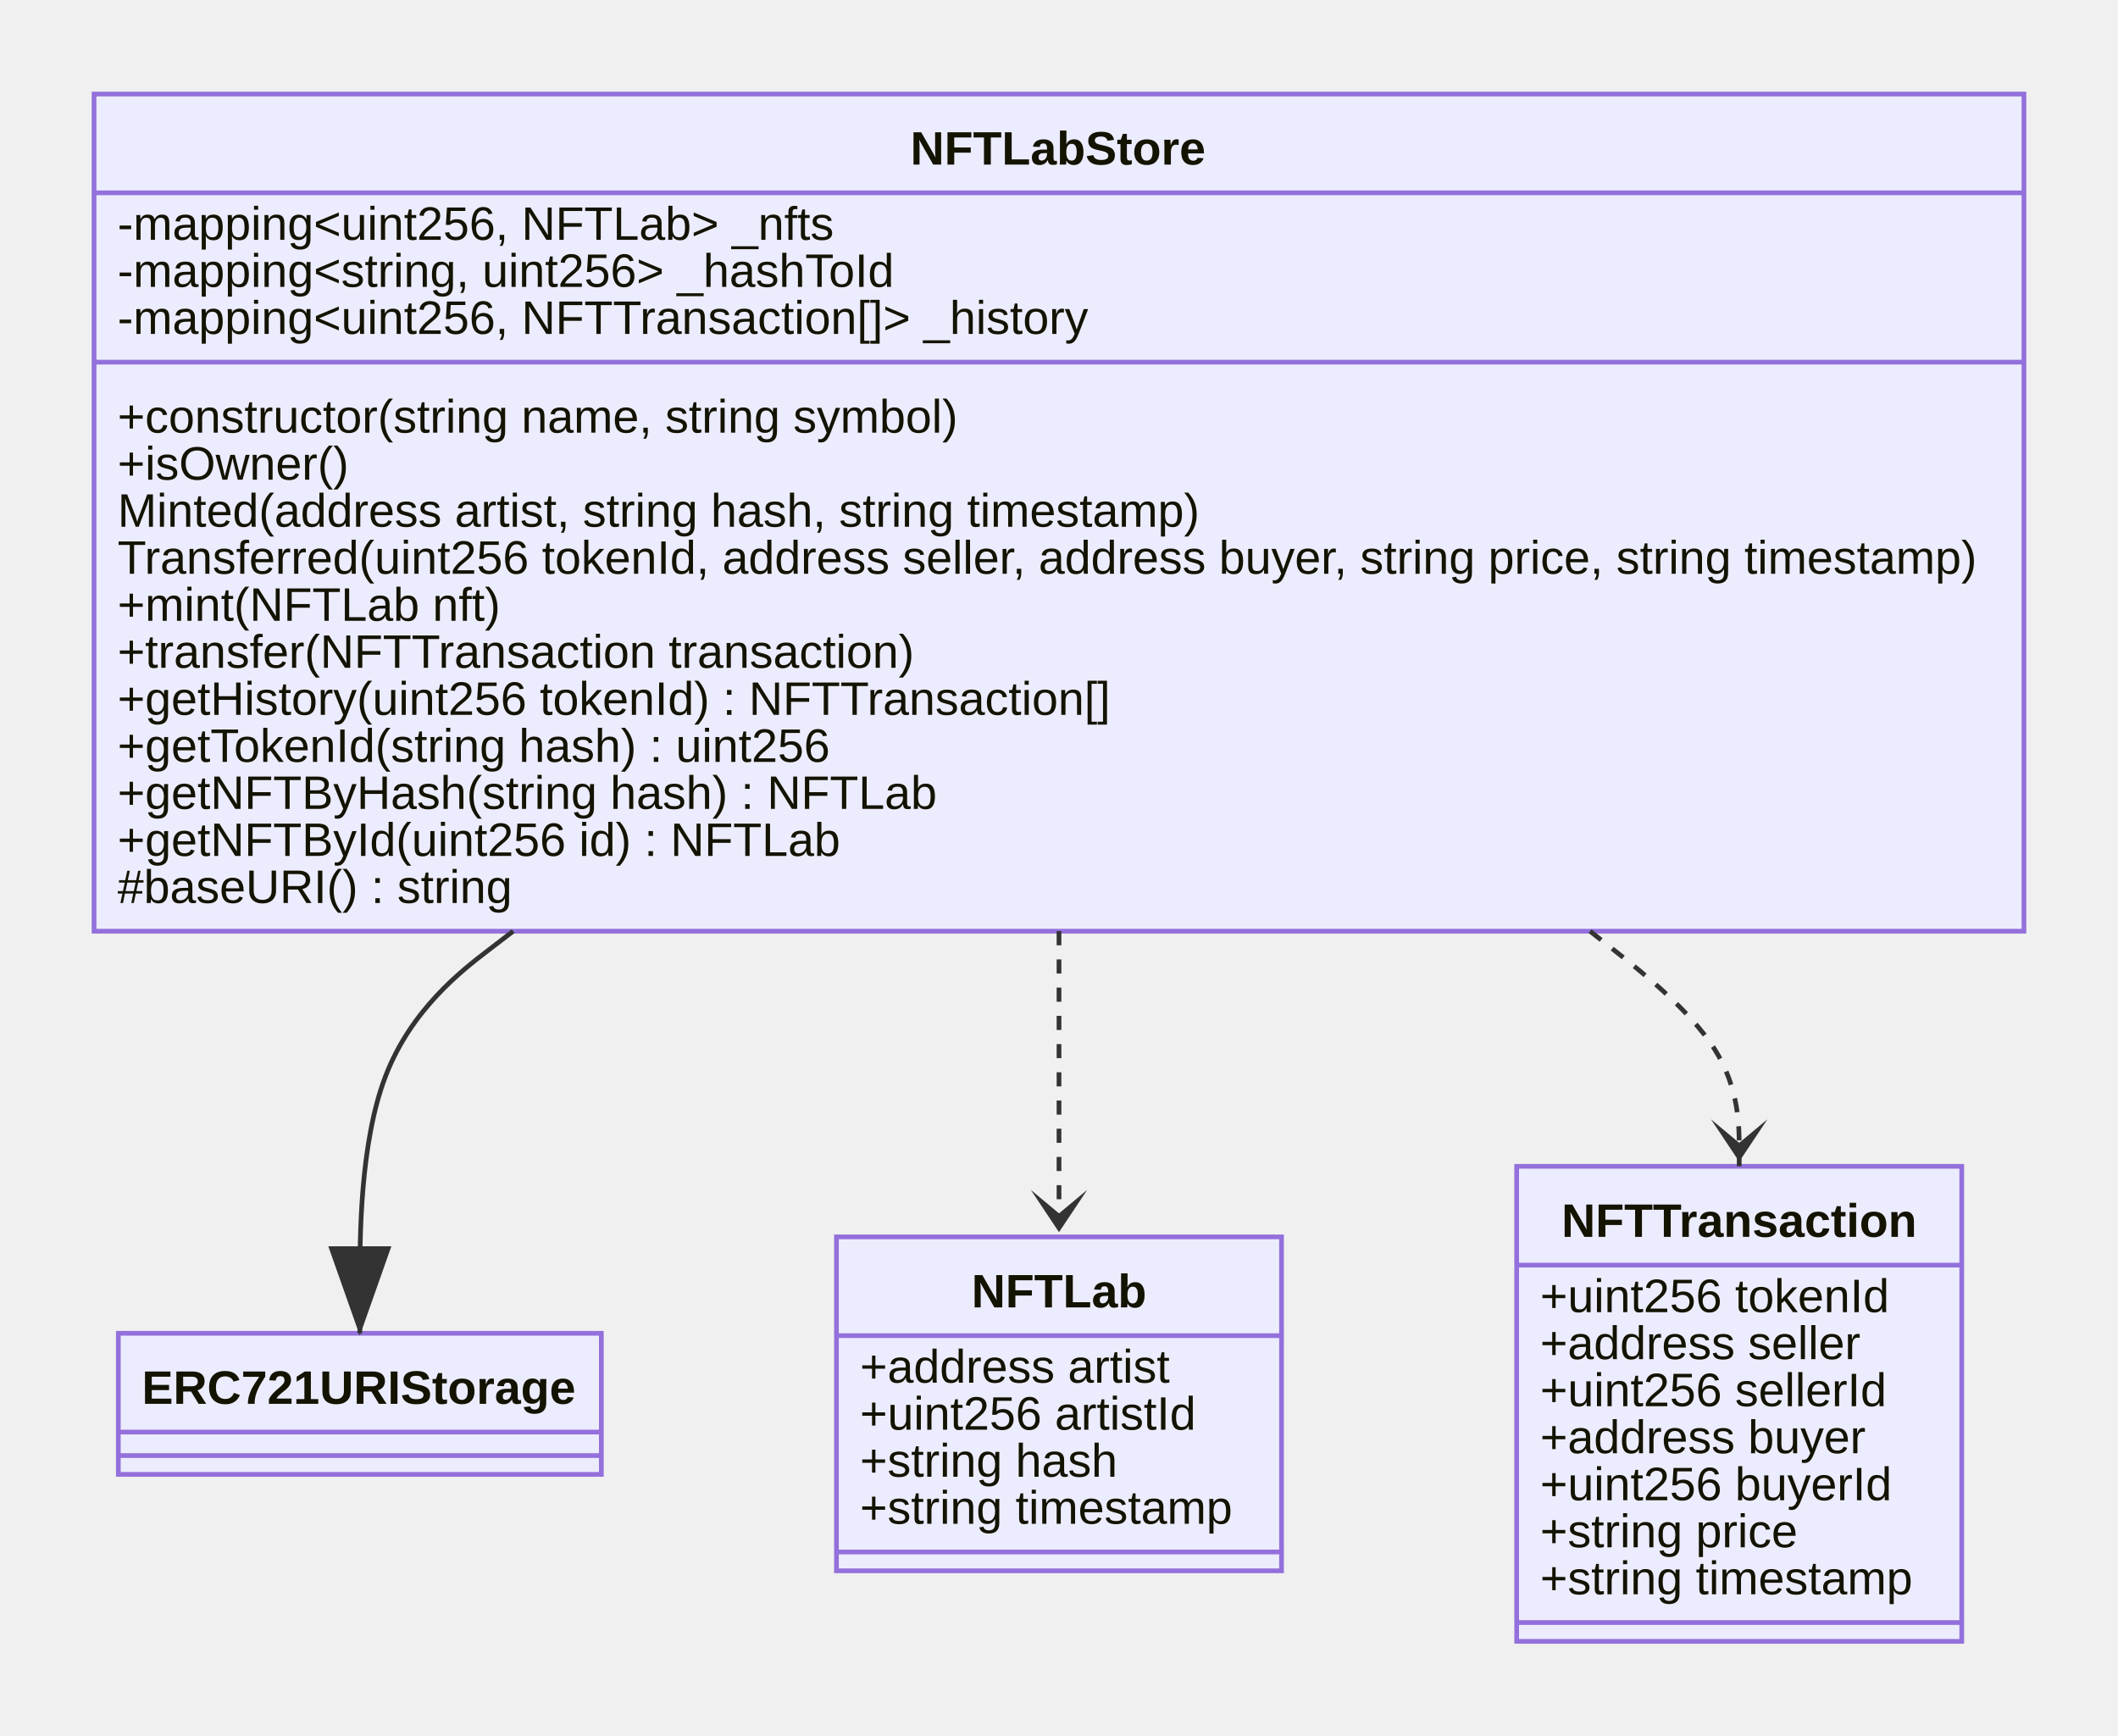
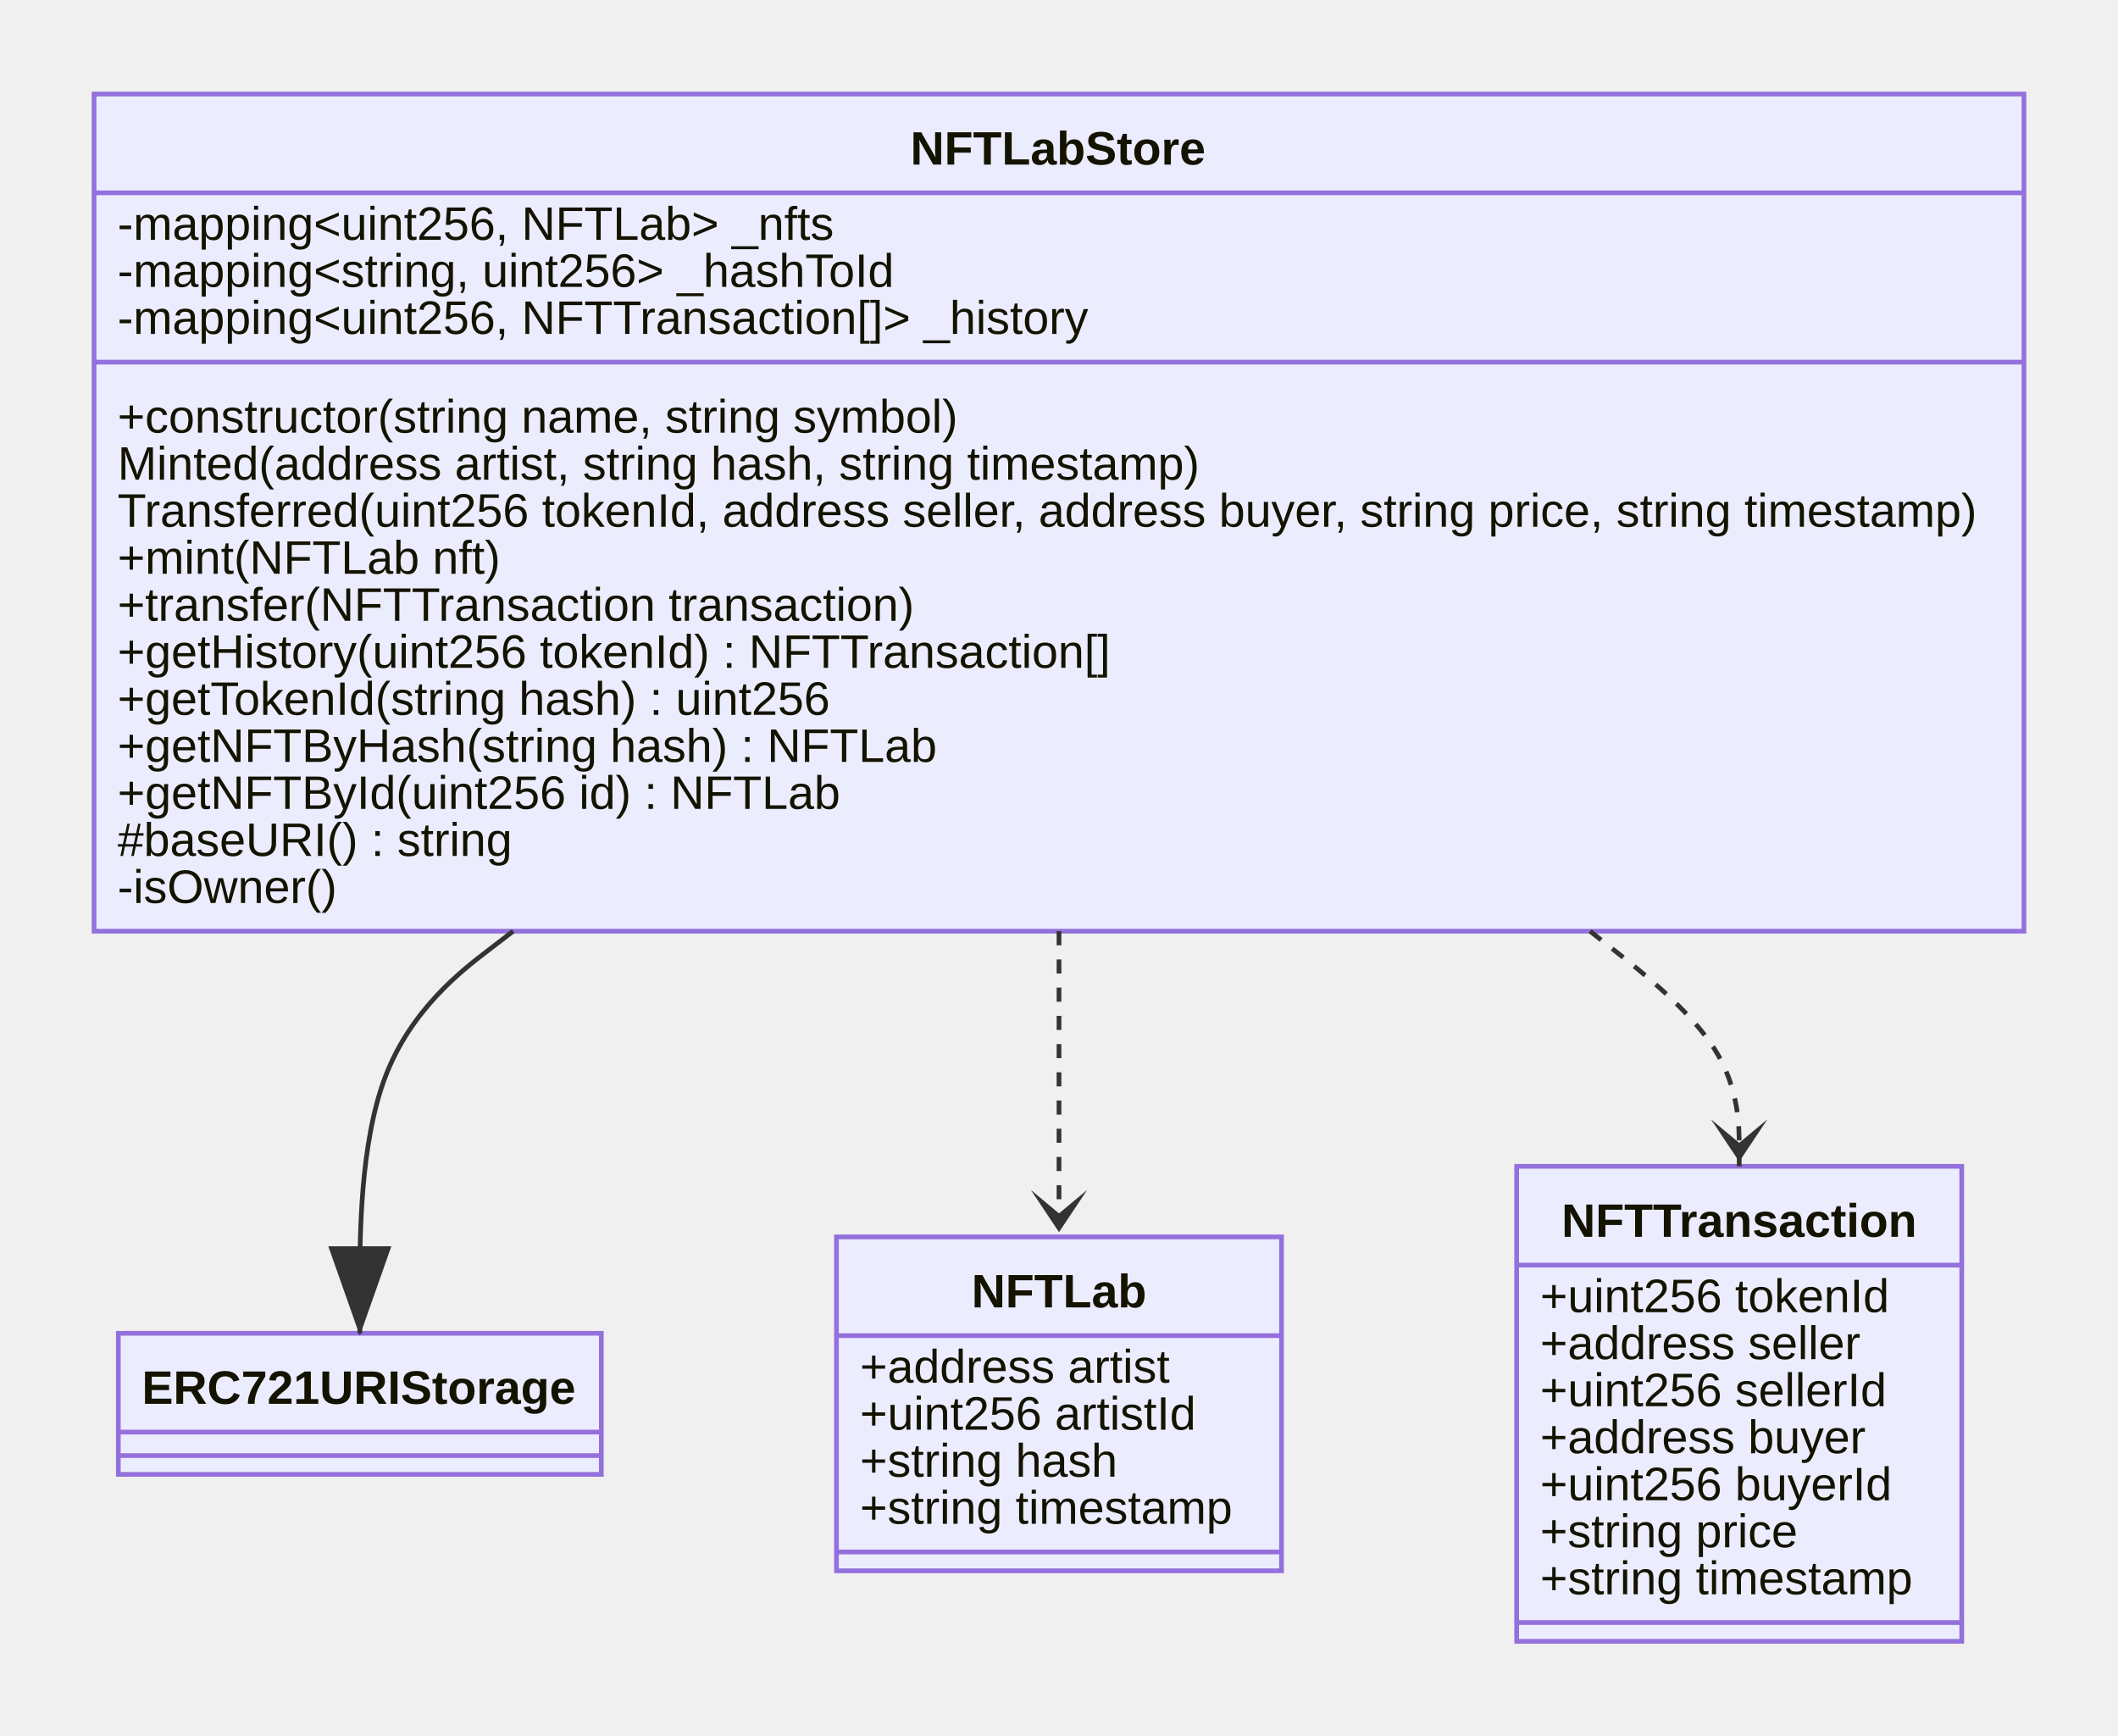
- <svg xmlns="http://www.w3.org/2000/svg" id="mermaid-1624453239477" width="100%" height="369" style="max-width: 450.375px;" viewBox="-20 -20 450.375 369">
-   <style>#mermaid-1624453239477{font-family:"trebuchet ms",verdana,arial,sans-serif;font-size:16px;fill:#333;}#mermaid-1624453239477 .error-icon{fill:#552222;}#mermaid-1624453239477 .error-text{fill:#552222;stroke:#552222;}#mermaid-1624453239477 .edge-thickness-normal{stroke-width:2px;}#mermaid-1624453239477 .edge-thickness-thick{stroke-width:3.5px;}#mermaid-1624453239477 .edge-pattern-solid{stroke-dasharray:0;}#mermaid-1624453239477 .edge-pattern-dashed{stroke-dasharray:3;}#mermaid-1624453239477 .edge-pattern-dotted{stroke-dasharray:2;}#mermaid-1624453239477 .marker{fill:#333333;stroke:#333333;}#mermaid-1624453239477 .marker.cross{stroke:#333333;}#mermaid-1624453239477 svg{font-family:"trebuchet ms",verdana,arial,sans-serif;font-size:16px;}#mermaid-1624453239477 g.classGroup text{fill:#9370DB;fill:#131300;stroke:none;font-family:"trebuchet ms",verdana,arial,sans-serif;font-size:10px;}#mermaid-1624453239477 g.classGroup text .title{font-weight:bolder;}#mermaid-1624453239477 .classTitle{font-weight:bolder;}#mermaid-1624453239477 .node rect,#mermaid-1624453239477 .node circle,#mermaid-1624453239477 .node ellipse,#mermaid-1624453239477 .node polygon,#mermaid-1624453239477 .node path{fill:#ECECFF;stroke:#9370DB;stroke-width:1px;}#mermaid-1624453239477 .divider{stroke:#9370DB;stroke:1;}#mermaid-1624453239477 g.clickable{cursor:pointer;}#mermaid-1624453239477 g.classGroup rect{fill:#ECECFF;stroke:#9370DB;}#mermaid-1624453239477 g.classGroup line{stroke:#9370DB;stroke-width:1;}#mermaid-1624453239477 .classLabel .box{stroke:none;stroke-width:0;fill:#ECECFF;opacity:0.5;}#mermaid-1624453239477 .classLabel .label{fill:#9370DB;font-size:10px;}#mermaid-1624453239477 .relation{stroke:#333333;stroke-width:1;fill:none;}#mermaid-1624453239477 .dashed-line{stroke-dasharray:3;}#mermaid-1624453239477 #compositionStart,#mermaid-1624453239477 .composition{fill:#333333 !important;stroke:#333333 !important;stroke-width:1;}#mermaid-1624453239477 #compositionEnd,#mermaid-1624453239477 .composition{fill:#333333 !important;stroke:#333333 !important;stroke-width:1;}#mermaid-1624453239477 #dependencyStart,#mermaid-1624453239477 .dependency{fill:#333333 !important;stroke:#333333 !important;stroke-width:1;}#mermaid-1624453239477 #dependencyStart,#mermaid-1624453239477 .dependency{fill:#333333 !important;stroke:#333333 !important;stroke-width:1;}#mermaid-1624453239477 #extensionStart,#mermaid-1624453239477 .extension{fill:#333333 !important;stroke:#333333 !important;stroke-width:1;}#mermaid-1624453239477 #extensionEnd,#mermaid-1624453239477 .extension{fill:#333333 !important;stroke:#333333 !important;stroke-width:1;}#mermaid-1624453239477 #aggregationStart,#mermaid-1624453239477 .aggregation{fill:#ECECFF !important;stroke:#333333 !important;stroke-width:1;}#mermaid-1624453239477 #aggregationEnd,#mermaid-1624453239477 .aggregation{fill:#ECECFF !important;stroke:#333333 !important;stroke-width:1;}#mermaid-1624453239477 .edgeTerminals{font-size:11px;}#mermaid-1624453239477:root{--mermaid-font-family:"trebuchet ms",verdana,arial,sans-serif;}</style>
+ <svg xmlns="http://www.w3.org/2000/svg" id="mermaid-1624469936319" width="100%" height="369" style="max-width: 450.375px;" viewBox="-20 -20 450.375 369">
+   <style>#mermaid-1624469936319{font-family:"trebuchet ms",verdana,arial,sans-serif;font-size:16px;fill:#333;}#mermaid-1624469936319 .error-icon{fill:#552222;}#mermaid-1624469936319 .error-text{fill:#552222;stroke:#552222;}#mermaid-1624469936319 .edge-thickness-normal{stroke-width:2px;}#mermaid-1624469936319 .edge-thickness-thick{stroke-width:3.5px;}#mermaid-1624469936319 .edge-pattern-solid{stroke-dasharray:0;}#mermaid-1624469936319 .edge-pattern-dashed{stroke-dasharray:3;}#mermaid-1624469936319 .edge-pattern-dotted{stroke-dasharray:2;}#mermaid-1624469936319 .marker{fill:#333333;stroke:#333333;}#mermaid-1624469936319 .marker.cross{stroke:#333333;}#mermaid-1624469936319 svg{font-family:"trebuchet ms",verdana,arial,sans-serif;font-size:16px;}#mermaid-1624469936319 g.classGroup text{fill:#9370DB;fill:#131300;stroke:none;font-family:"trebuchet ms",verdana,arial,sans-serif;font-size:10px;}#mermaid-1624469936319 g.classGroup text .title{font-weight:bolder;}#mermaid-1624469936319 .classTitle{font-weight:bolder;}#mermaid-1624469936319 .node rect,#mermaid-1624469936319 .node circle,#mermaid-1624469936319 .node ellipse,#mermaid-1624469936319 .node polygon,#mermaid-1624469936319 .node path{fill:#ECECFF;stroke:#9370DB;stroke-width:1px;}#mermaid-1624469936319 .divider{stroke:#9370DB;stroke:1;}#mermaid-1624469936319 g.clickable{cursor:pointer;}#mermaid-1624469936319 g.classGroup rect{fill:#ECECFF;stroke:#9370DB;}#mermaid-1624469936319 g.classGroup line{stroke:#9370DB;stroke-width:1;}#mermaid-1624469936319 .classLabel .box{stroke:none;stroke-width:0;fill:#ECECFF;opacity:0.5;}#mermaid-1624469936319 .classLabel .label{fill:#9370DB;font-size:10px;}#mermaid-1624469936319 .relation{stroke:#333333;stroke-width:1;fill:none;}#mermaid-1624469936319 .dashed-line{stroke-dasharray:3;}#mermaid-1624469936319 #compositionStart,#mermaid-1624469936319 .composition{fill:#333333 !important;stroke:#333333 !important;stroke-width:1;}#mermaid-1624469936319 #compositionEnd,#mermaid-1624469936319 .composition{fill:#333333 !important;stroke:#333333 !important;stroke-width:1;}#mermaid-1624469936319 #dependencyStart,#mermaid-1624469936319 .dependency{fill:#333333 !important;stroke:#333333 !important;stroke-width:1;}#mermaid-1624469936319 #dependencyStart,#mermaid-1624469936319 .dependency{fill:#333333 !important;stroke:#333333 !important;stroke-width:1;}#mermaid-1624469936319 #extensionStart,#mermaid-1624469936319 .extension{fill:#333333 !important;stroke:#333333 !important;stroke-width:1;}#mermaid-1624469936319 #extensionEnd,#mermaid-1624469936319 .extension{fill:#333333 !important;stroke:#333333 !important;stroke-width:1;}#mermaid-1624469936319 #aggregationStart,#mermaid-1624469936319 .aggregation{fill:#ECECFF !important;stroke:#333333 !important;stroke-width:1;}#mermaid-1624469936319 #aggregationEnd,#mermaid-1624469936319 .aggregation{fill:#ECECFF !important;stroke:#333333 !important;stroke-width:1;}#mermaid-1624469936319 .edgeTerminals{font-size:11px;}#mermaid-1624469936319:root{--mermaid-font-family:"trebuchet ms",verdana,arial,sans-serif;}</style>
  <g />
  <defs>
    <marker id="extensionStart" class="extension" refX="0" refY="7" markerWidth="190" markerHeight="240" orient="auto">
      <path d="M 1,7 L18,13 V 1 Z" />
    </marker>
  </defs>
  <defs>
    <marker id="extensionEnd" refX="19" refY="7" markerWidth="20" markerHeight="28" orient="auto">
      <path d="M 1,1 V 13 L18,7 Z" />
    </marker>
  </defs>
  <defs>
    <marker id="compositionStart" class="extension" refX="0" refY="7" markerWidth="190" markerHeight="240" orient="auto">
      <path d="M 18,7 L9,13 L1,7 L9,1 Z" />
    </marker>
  </defs>
  <defs>
    <marker id="compositionEnd" refX="19" refY="7" markerWidth="20" markerHeight="28" orient="auto">
      <path d="M 18,7 L9,13 L1,7 L9,1 Z" />
    </marker>
  </defs>
  <defs>
    <marker id="aggregationStart" class="extension" refX="0" refY="7" markerWidth="190" markerHeight="240" orient="auto">
      <path d="M 18,7 L9,13 L1,7 L9,1 Z" />
    </marker>
  </defs>
  <defs>
    <marker id="aggregationEnd" refX="19" refY="7" markerWidth="20" markerHeight="28" orient="auto">
      <path d="M 18,7 L9,13 L1,7 L9,1 Z" />
    </marker>
  </defs>
  <defs>
    <marker id="dependencyStart" class="extension" refX="0" refY="7" markerWidth="190" markerHeight="240" orient="auto">
      <path d="M 5,7 L9,13 L1,7 L9,1 Z" />
    </marker>
  </defs>
  <defs>
    <marker id="dependencyEnd" refX="19" refY="7" markerWidth="20" markerHeight="28" orient="auto">
      <path d="M 18,7 L9,13 L14,7 L9,1 Z" />
    </marker>
  </defs>
  <g id="classid-ERC721URIStorage-0" class="classGroup" transform="translate(5.164062,263.5 )">
    <rect x="0" y="0" width="102.703" height="30" class=" " />
    <text y="15" x="0">
      <tspan class="title" x="5">ERC721URIStorage</tspan>
    </text>
    <line x1="0" y1="21" y2="21" x2="102.703" />
    <text x="5" y="31" fill="white" class="classText" />
    <line x1="0" y1="26" y2="26" x2="102.703" />
    <text x="5" y="41" fill="white" class="classText" />
  </g>
  <g id="classid-NFTLabStore-1" class="classGroup" transform="translate(0,0 )">
    <rect x="0" y="0" width="410.375" height="178" class=" " />
    <text y="15" x="0">
      <tspan class="title" x="173.578">NFTLabStore</tspan>
    </text>
    <line x1="0" y1="21" y2="21" x2="410.375" />
    <text x="5" y="31" fill="white" class="classText">
      <tspan x="5">-mapping&lt;uint256, NFTLab&gt; _nfts</tspan>
      <tspan x="5" dy="10">-mapping&lt;string, uint256&gt; _hashToId</tspan>
      <tspan x="5" dy="10">-mapping&lt;uint256, NFTTransaction[]&gt; _history</tspan>
    </text>
    <line x1="0" y1="57" y2="57" x2="410.375" />
    <text x="5" y="72" fill="white" class="classText">
      <tspan x="5">+constructor(string name, string symbol)</tspan>
-       <tspan x="5" dy="10">+isOwner()</tspan>
      <tspan x="5" dy="10">Minted(address artist, string hash, string timestamp)</tspan>
      <tspan x="5" dy="10">Transferred(uint256 tokenId, address seller, address buyer, string price, string timestamp)</tspan>
      <tspan x="5" dy="10">+mint(NFTLab nft)</tspan>
      <tspan x="5" dy="10">+transfer(NFTTransaction transaction)</tspan>
      <tspan x="5" dy="10">+getHistory(uint256 tokenId) : NFTTransaction[]</tspan>
      <tspan x="5" dy="10">+getTokenId(string hash) : uint256</tspan>
      <tspan x="5" dy="10">+getNFTByHash(string hash) : NFTLab</tspan>
      <tspan x="5" dy="10">+getNFTById(uint256 id) : NFTLab</tspan>
      <tspan x="5" dy="10">#baseURI() : string</tspan>
+       <tspan x="5" dy="10">-isOwner()</tspan>
    </text>
  </g>
  <g id="classid-NFTLab-2" class="classGroup" transform="translate(157.8672,243 )">
    <rect x="0" y="0" width="94.641" height="71" class=" " />
    <text y="15" x="0">
      <tspan class="title" x="28.711">NFTLab</tspan>
    </text>
    <line x1="0" y1="21" y2="21" x2="94.641" />
    <text x="5" y="31" fill="white" class="classText">
      <tspan x="5">+address artist</tspan>
      <tspan x="5" dy="10">+uint256 artistId</tspan>
      <tspan x="5" dy="10">+string hash</tspan>
      <tspan x="5" dy="10">+string timestamp</tspan>
    </text>
    <line x1="0" y1="67" y2="67" x2="94.641" />
    <text x="5" y="82" fill="white" class="classText" />
  </g>
  <g id="classid-NFTTransaction-3" class="classGroup" transform="translate(302.5078,228 )">
    <rect x="0" y="0" width="94.641" height="101" class=" " />
    <text y="15" x="0">
      <tspan class="title" x="9.531">NFTTransaction</tspan>
    </text>
    <line x1="0" y1="21" y2="21" x2="94.641" />
    <text x="5" y="31" fill="white" class="classText">
      <tspan x="5">+uint256 tokenId</tspan>
      <tspan x="5" dy="10">+address seller</tspan>
      <tspan x="5" dy="10">+uint256 sellerId</tspan>
      <tspan x="5" dy="10">+address buyer</tspan>
      <tspan x="5" dy="10">+uint256 buyerId</tspan>
      <tspan x="5" dy="10">+string price</tspan>
      <tspan x="5" dy="10">+string timestamp</tspan>
    </text>
    <line x1="0" y1="97" y2="97" x2="94.641" />
    <text x="5" y="112" fill="white" class="classText" />
  </g>
  <path d="M89.119,178L83.685,182.167C78.251,186.333,67.383,194.667,61.95,208.917C56.516,223.167,56.516,243.333,56.516,253.417L56.516,263.5" id="edge0" class="relation" marker-end="url(#extensionEnd)" />
  <path d="M205.188,178L205.188,182.167C205.188,186.333,205.188,194.667,205.188,205.5C205.188,216.333,205.188,229.667,205.188,236.333L205.188,243" id="edge1" class="relation dashed-line" marker-end="url(#dependencyEnd)" />
  <path d="M318.109,178L323.395,182.167C328.682,186.333,339.255,194.667,344.542,203C349.828,211.333,349.828,219.667,349.828,223.833L349.828,228" id="edge2" class="relation dashed-line" marker-end="url(#dependencyEnd)" />
</svg>
